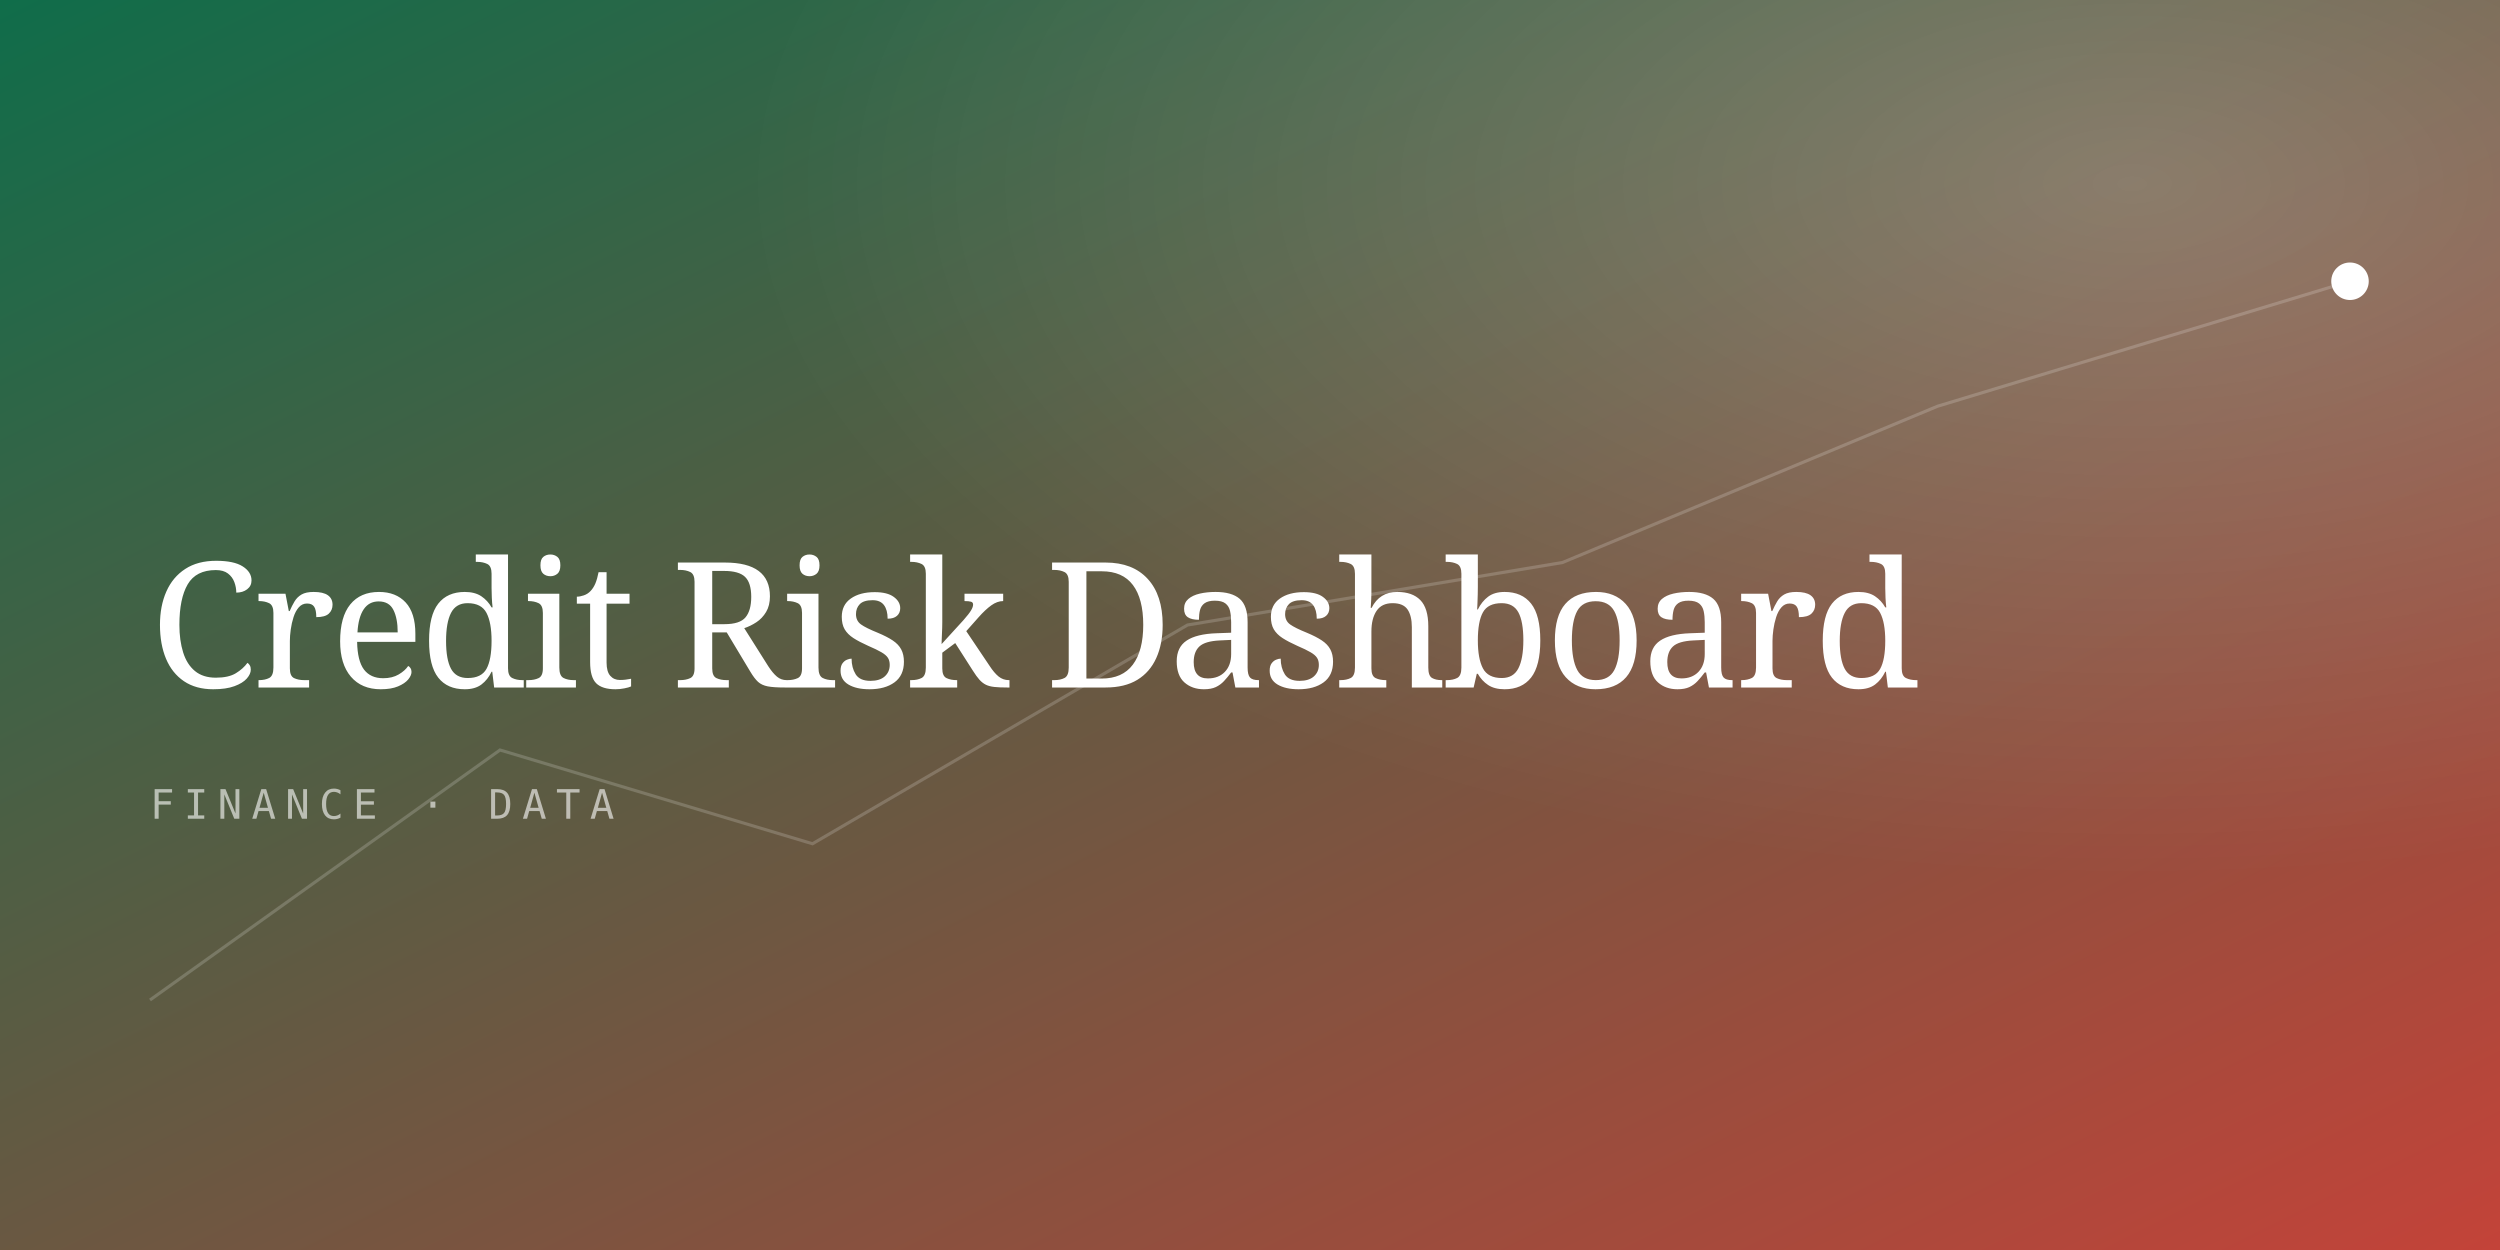
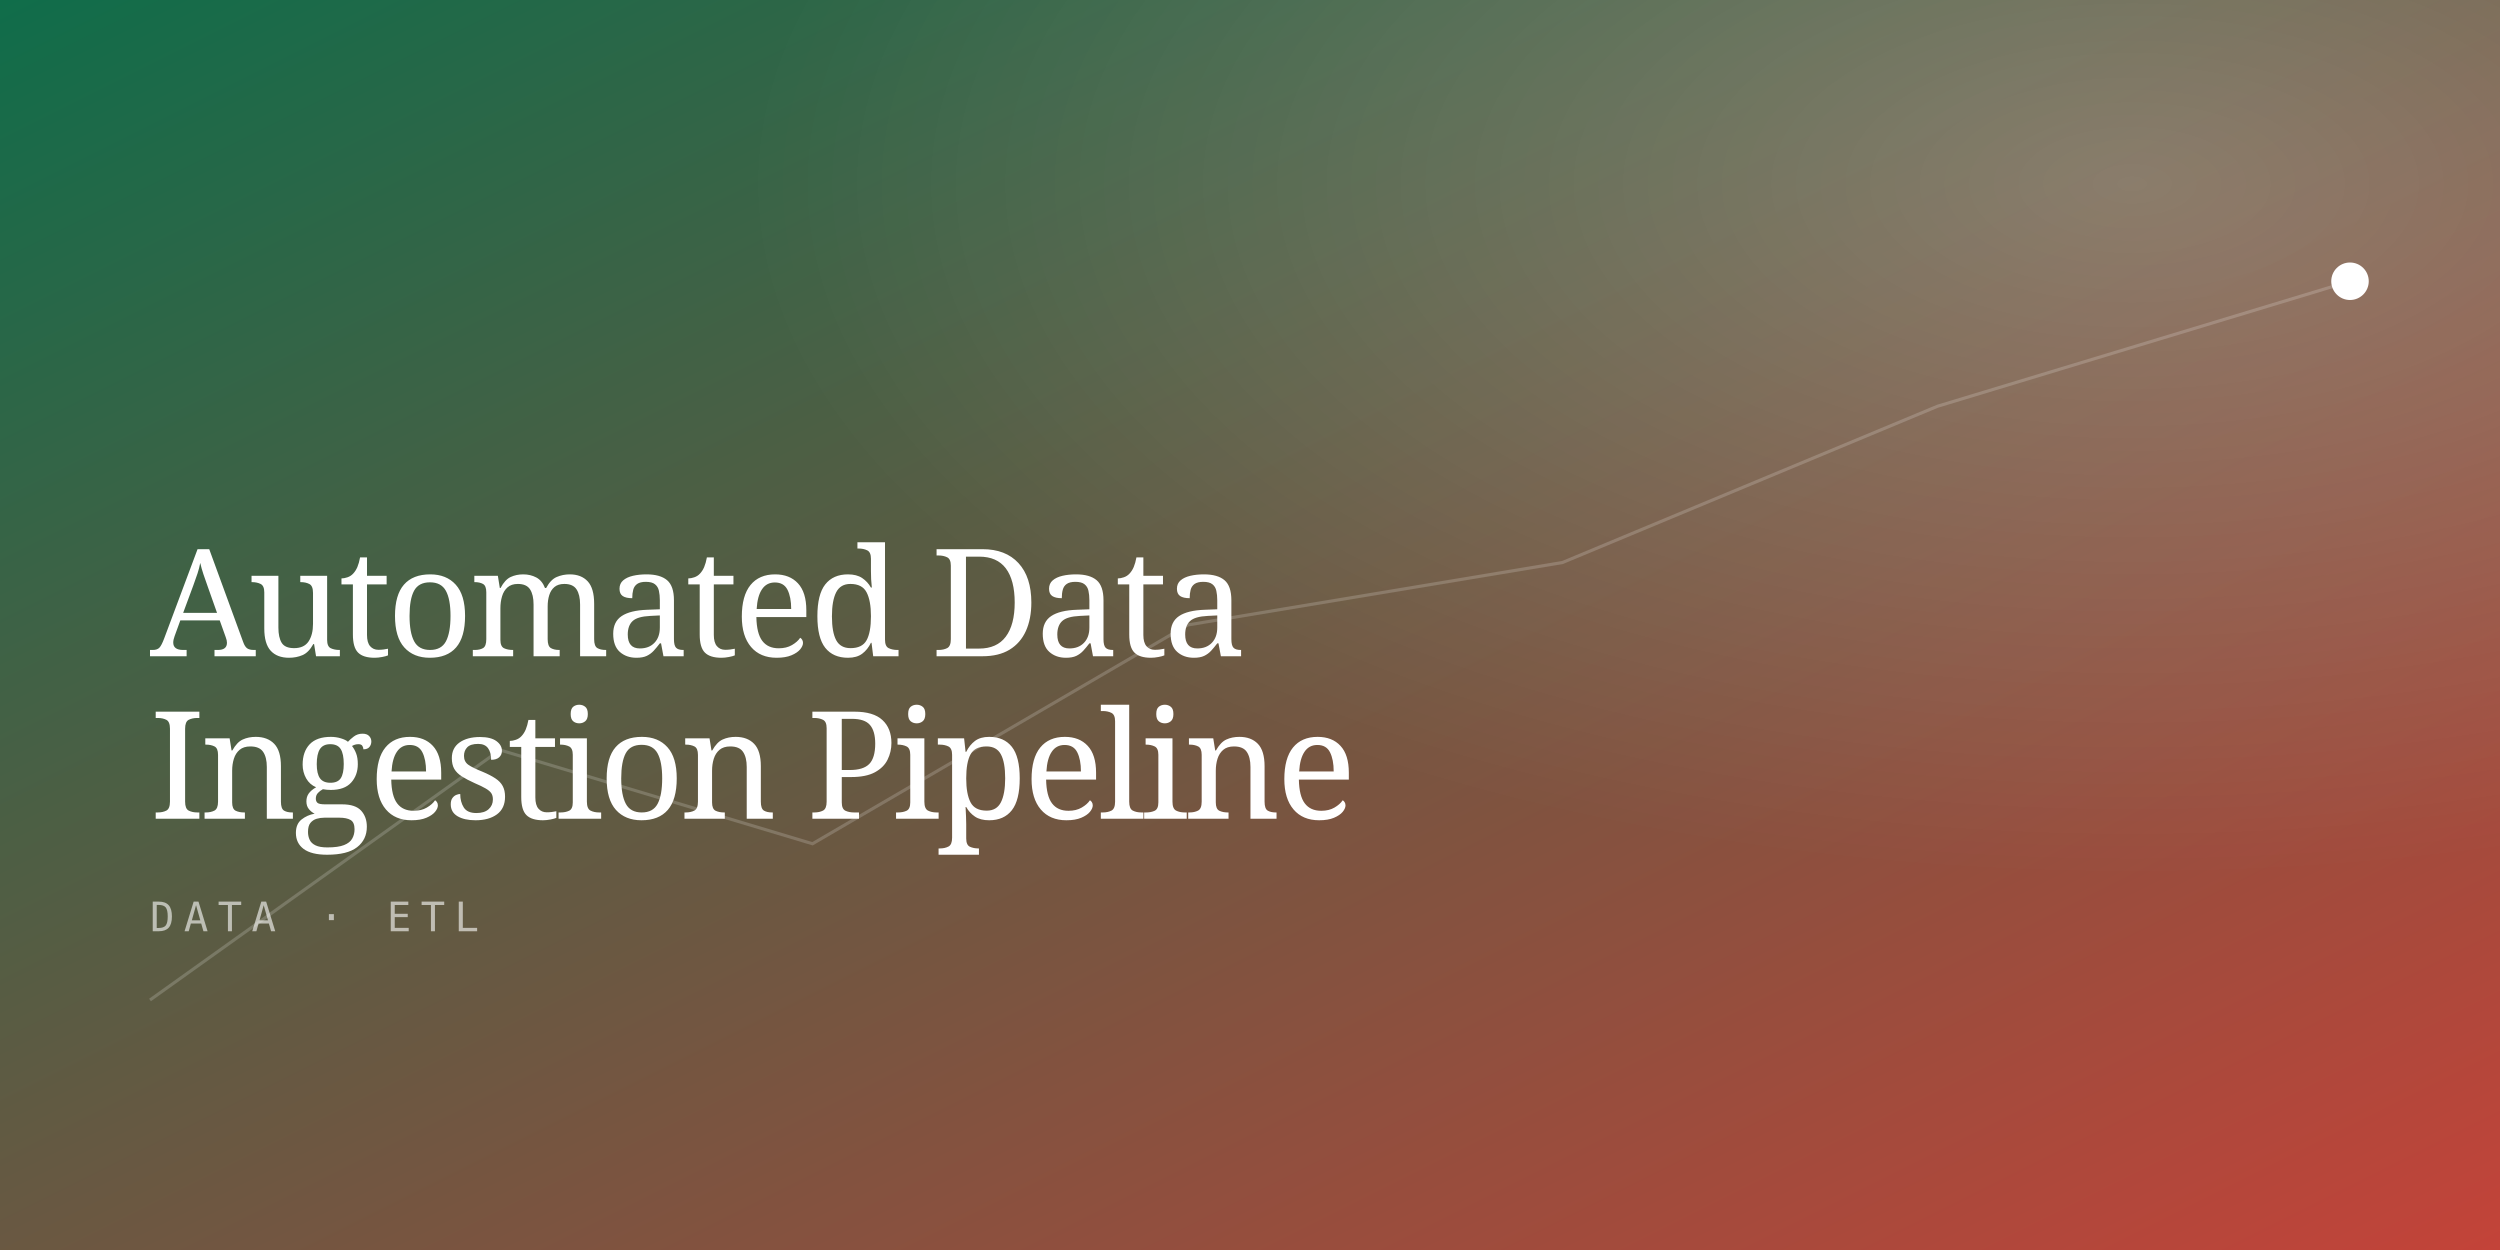
<svg xmlns="http://www.w3.org/2000/svg" viewBox="0 0 800 400">
  <defs>
    <linearGradient id="bg" x1="0" y1="0" x2="1" y2="1">
      <stop offset="0%" stop-color="#0f6d4a" />
      <stop offset="100%" stop-color="#c44339" />
    </linearGradient>
    <radialGradient id="grain" cx="85%" cy="15%" r="55%">
      <stop offset="0%" stop-color="#fff" stop-opacity="0.22" />
      <stop offset="100%" stop-color="#fff" stop-opacity="0" />
    </radialGradient>
  </defs>
  <rect width="800" height="400" fill="url(#bg)" />
  <rect width="800" height="400" fill="url(#grain)" />
  <g stroke="rgba(255,255,255,0.18)" stroke-width="1" fill="none">
    <path d="M48 320 L160 240 L260 270 L380 200 L500 180 L620 130 L752 90" />
  </g>
  <circle cx="752" cy="90" r="6" fill="#fff" />
-   <text x="48" y="220" fill="#fff" font-family="DM Serif Display, Georgia, serif" font-size="56" font-weight="500" letter-spacing="-1.5">Credit Risk Dashboard</text>
-   <text x="48" y="262" fill="rgba(255,255,255,0.6)" font-family="DM Mono, monospace" font-size="13" letter-spacing="3">FINANCE · DATA</text>
+   <text x="48" y="210" fill="#fff" font-family="DM Serif Display, Georgia, serif" font-size="48" font-weight="500" letter-spacing="-1.5">Automated Data</text>
+   <text x="48" y="262" fill="#fff" font-family="DM Serif Display, Georgia, serif" font-size="48" font-weight="500" letter-spacing="-1.5">Ingestion Pipeline</text>
+   <text x="48" y="298" fill="rgba(255,255,255,0.6)" font-family="DM Mono, monospace" font-size="13" letter-spacing="3">DATA · ETL</text>
</svg>
